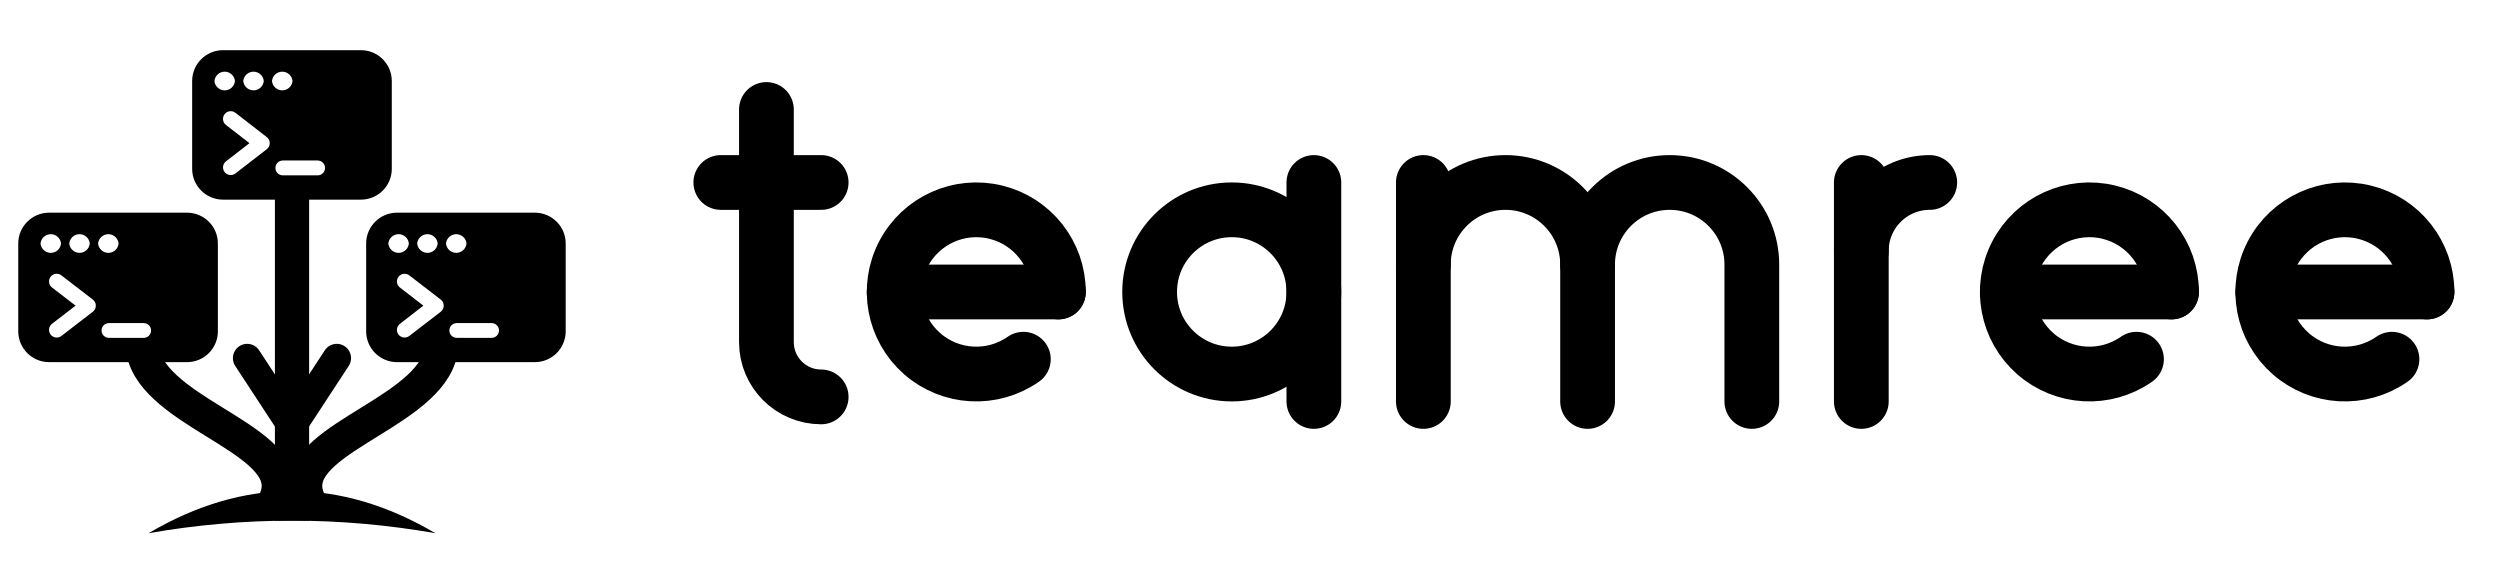
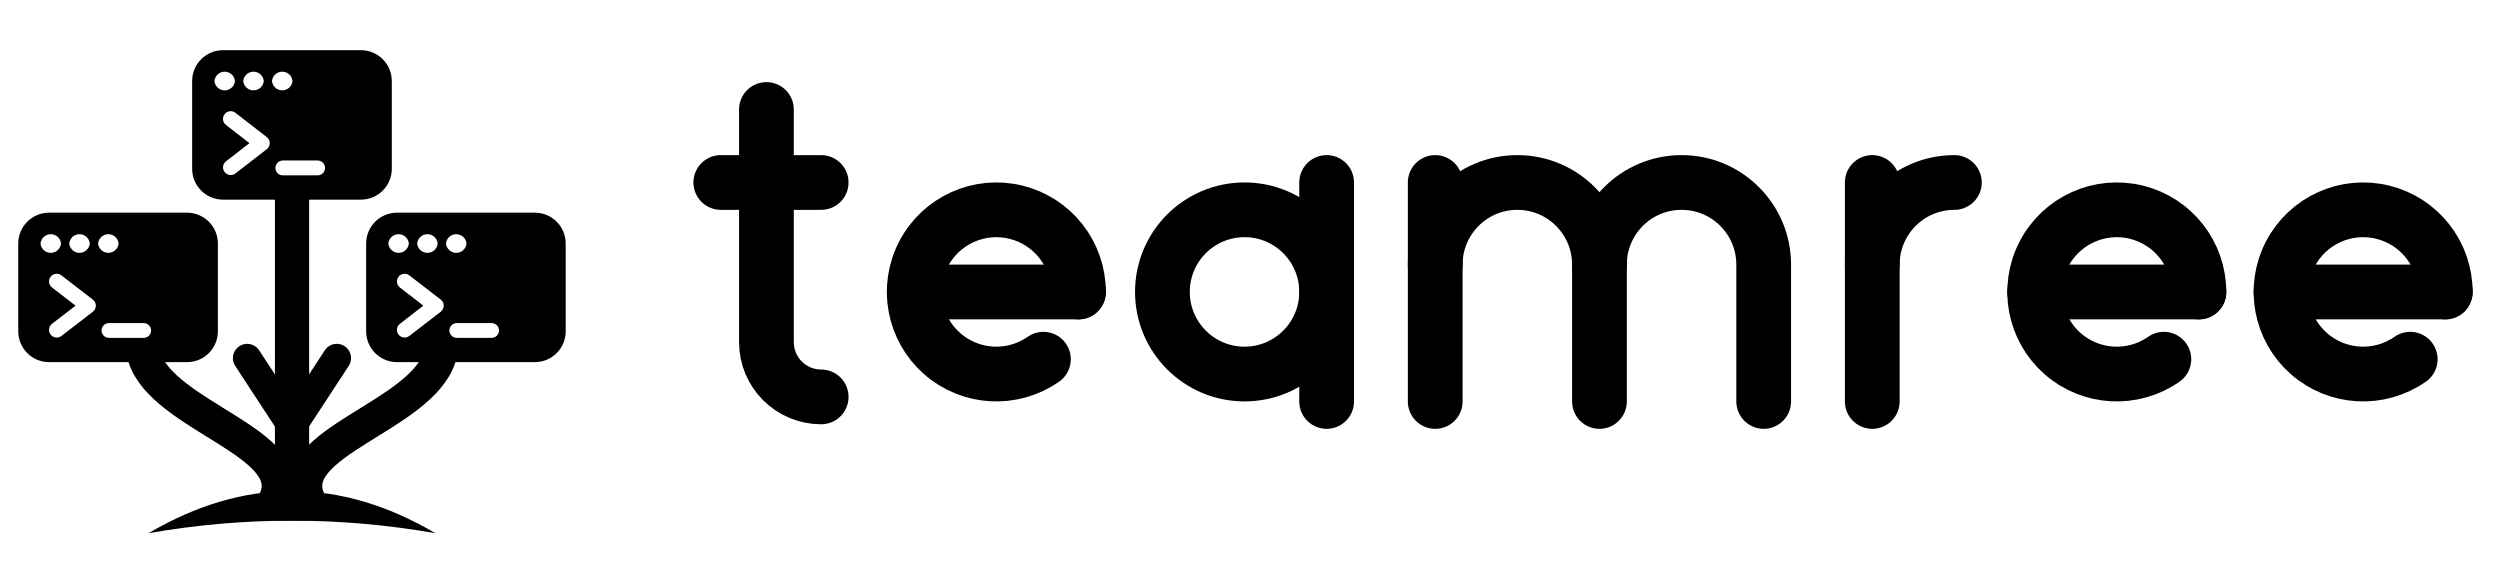
<svg xmlns="http://www.w3.org/2000/svg" viewBox="0 0 274 64" fill="currentColor" role="img" aria-label="teamree">
  <g>
    <path d="M16.28 58.44 Q32 49.19 47.72 58.44 Q32 55.69 16.28 58.44 Z" />
    <path d="M30.13 21.63 H33.88 V57.06 H30.13 Z" />
    <g fill="none" stroke="currentColor" stroke-width="3.63" stroke-linecap="round">
      <path d="M15.81 39.13 C17.91 45.69 32.91 48.50 30.16 54.75" />
      <path d="M48.19 39.13 C46.09 45.69 31.09 48.50 33.84 54.75" />
    </g>
    <g fill="none" stroke="currentColor" stroke-width="3.13" stroke-linecap="round">
      <path d="M27.09 39.25 L32 46.75" />
      <path d="M36.91 39.25 L32 46.75" />
    </g>
    <g fill-rule="evenodd">
      <path d="M24.44 5.5 H39.56 A3.38 3.38 0 0 1 42.94 8.88 V18.5 A3.38 3.38 0 0 1 39.56 21.88 H24.44 A3.38 3.38 0 0 1 21.06 18.5 V8.88 A3.38 3.38 0 0 1 24.44 5.5 Z                M23.5 8.88 A1.13 1.13 0 0 1 25.75 8.88 A1.13 1.13 0 0 1 23.5 8.88 Z                M26.66 8.88 A1.13 1.13 0 0 1 28.91 8.88 A1.13 1.13 0 0 1 26.66 8.88 Z                M29.81 8.88 A1.13 1.13 0 0 1 32.06 8.88 A1.13 1.13 0 0 1 29.81 8.88 Z                M24.77 13.70 L27.34 15.69 L24.77 17.68 A0.84 0.84 0 0 0 25.80 19.01 L29.23 16.36 A0.84 0.84 0 0 0 29.23 15.02 L25.80 12.36 A0.84 0.84 0 0 0 24.77 13.70 Z                M31.00 19.22 L34.81 19.22 A0.81 0.81 0 0 0 34.81 17.59 L31.00 17.59 A0.81 0.81 0 0 0 31.00 19.22 Z" />
      <path d="M5.38 23.31 H20.50 A3.38 3.38 0 0 1 23.88 26.69 V36.31 A3.38 3.38 0 0 1 20.50 39.69 H5.38 A3.38 3.38 0 0 1 2 36.31 V26.69 A3.38 3.38 0 0 1 5.38 23.31 Z                M4.44 26.69 A1.13 1.13 0 0 1 6.69 26.69 A1.13 1.13 0 0 1 4.44 26.69 Z                M7.59 26.69 A1.13 1.13 0 0 1 9.84 26.69 A1.13 1.13 0 0 1 7.59 26.69 Z                M10.75 26.69 A1.13 1.13 0 0 1 13.00 26.69 A1.13 1.13 0 0 1 10.75 26.69 Z                M5.70 31.51 L8.28 33.50 L5.70 35.49 A0.84 0.84 0 0 0 6.73 36.82 L10.17 34.17 A0.84 0.84 0 0 0 10.17 32.83 L6.73 30.18 A0.84 0.84 0 0 0 5.70 31.51 Z                M11.94 37.03 L15.75 37.03 A0.81 0.81 0 0 0 15.75 35.41 L11.94 35.41 A0.81 0.81 0 0 0 11.94 37.03 Z" />
      <path d="M43.50 23.31 H58.63 A3.38 3.38 0 0 1 62 26.69 V36.31 A3.38 3.38 0 0 1 58.63 39.69 H43.50 A3.38 3.38 0 0 1 40.13 36.31 V26.69 A3.38 3.38 0 0 1 43.50 23.31 Z                M42.56 26.69 A1.13 1.13 0 0 1 44.81 26.69 A1.13 1.13 0 0 1 42.56 26.69 Z                M45.72 26.69 A1.13 1.13 0 0 1 47.97 26.69 A1.13 1.13 0 0 1 45.72 26.69 Z                M48.88 26.69 A1.13 1.13 0 0 1 51.13 26.69 A1.13 1.13 0 0 1 48.88 26.69 Z                M43.83 31.51 L46.40 33.50 L43.83 35.49 A0.84 0.84 0 0 0 44.86 36.82 L48.30 34.17 A0.84 0.84 0 0 0 48.30 32.83 L44.86 30.18 A0.84 0.84 0 0 0 43.83 31.51 Z                M50.06 37.03 L53.88 37.03 A0.81 0.81 0 0 0 53.88 35.41 L50.06 35.41 A0.81 0.81 0 0 0 50.06 37.03 Z" />
    </g>
  </g>
  <g fill="none" stroke="currentColor" stroke-width="6" stroke-linecap="round" stroke-linejoin="round">
    <path d="M84 12 V37.5 A6 6 0 0 0 90 43.5" />
    <path d="M79 20 H90" />
-     <path d="M116 32 A9 9 0 1 0 112.16 39.37" />
-     <path d="M116 32 H98" />
-     <path d="M144 32 A9 9 0 1 1 144 31.99" />
-     <path d="M144 20 V44" />
-     <path d="M156 20 V44" />
-     <path d="M156 29 A9 9 0 0 1 174 29 V44" />
-     <path d="M174 29 A9 9 0 0 1 192 29 V44" />
-     <path d="M204 20 V44" />
-     <path d="M204 27.5 A7.5 7.5 0 0 1 211.5 20" />
-     <path d="M238 32 A9 9 0 1 0 234.16 39.37" />
-     <path d="M238 32 H220" />
-     <path d="M266 32 A9 9 0 1 0 262.16 39.37" />
-     <path d="M266 32 H248" />
+     <path d="M118.2 32 A9 9 0 1 0 114.36 39.37" />
+     <path d="M118.2 32 H100.2" />
+     <path d="M145.4 32 A9 9 0 1 1 145.4 31.99" />
+     <path d="M145.4 20 V44" />
+     <path d="M157.3 20 V44" />
+     <path d="M157.3 29 A9 9 0 0 1 175.3 29 V44" />
+     <path d="M175.3 29 A9 9 0 0 1 193.3 29 V44" />
+     <path d="M205.2 20 V44" />
+     <path d="M205.2 29 A9 9 0 0 1 214.2 20" />
+     <path d="M241 32 A9 9 0 1 0 237.16 39.37" />
+     <path d="M241 32 H223" />
+     <path d="M268 32 A9 9 0 1 0 264.16 39.37" />
+     <path d="M268 32 H250" />
  </g>
</svg>
